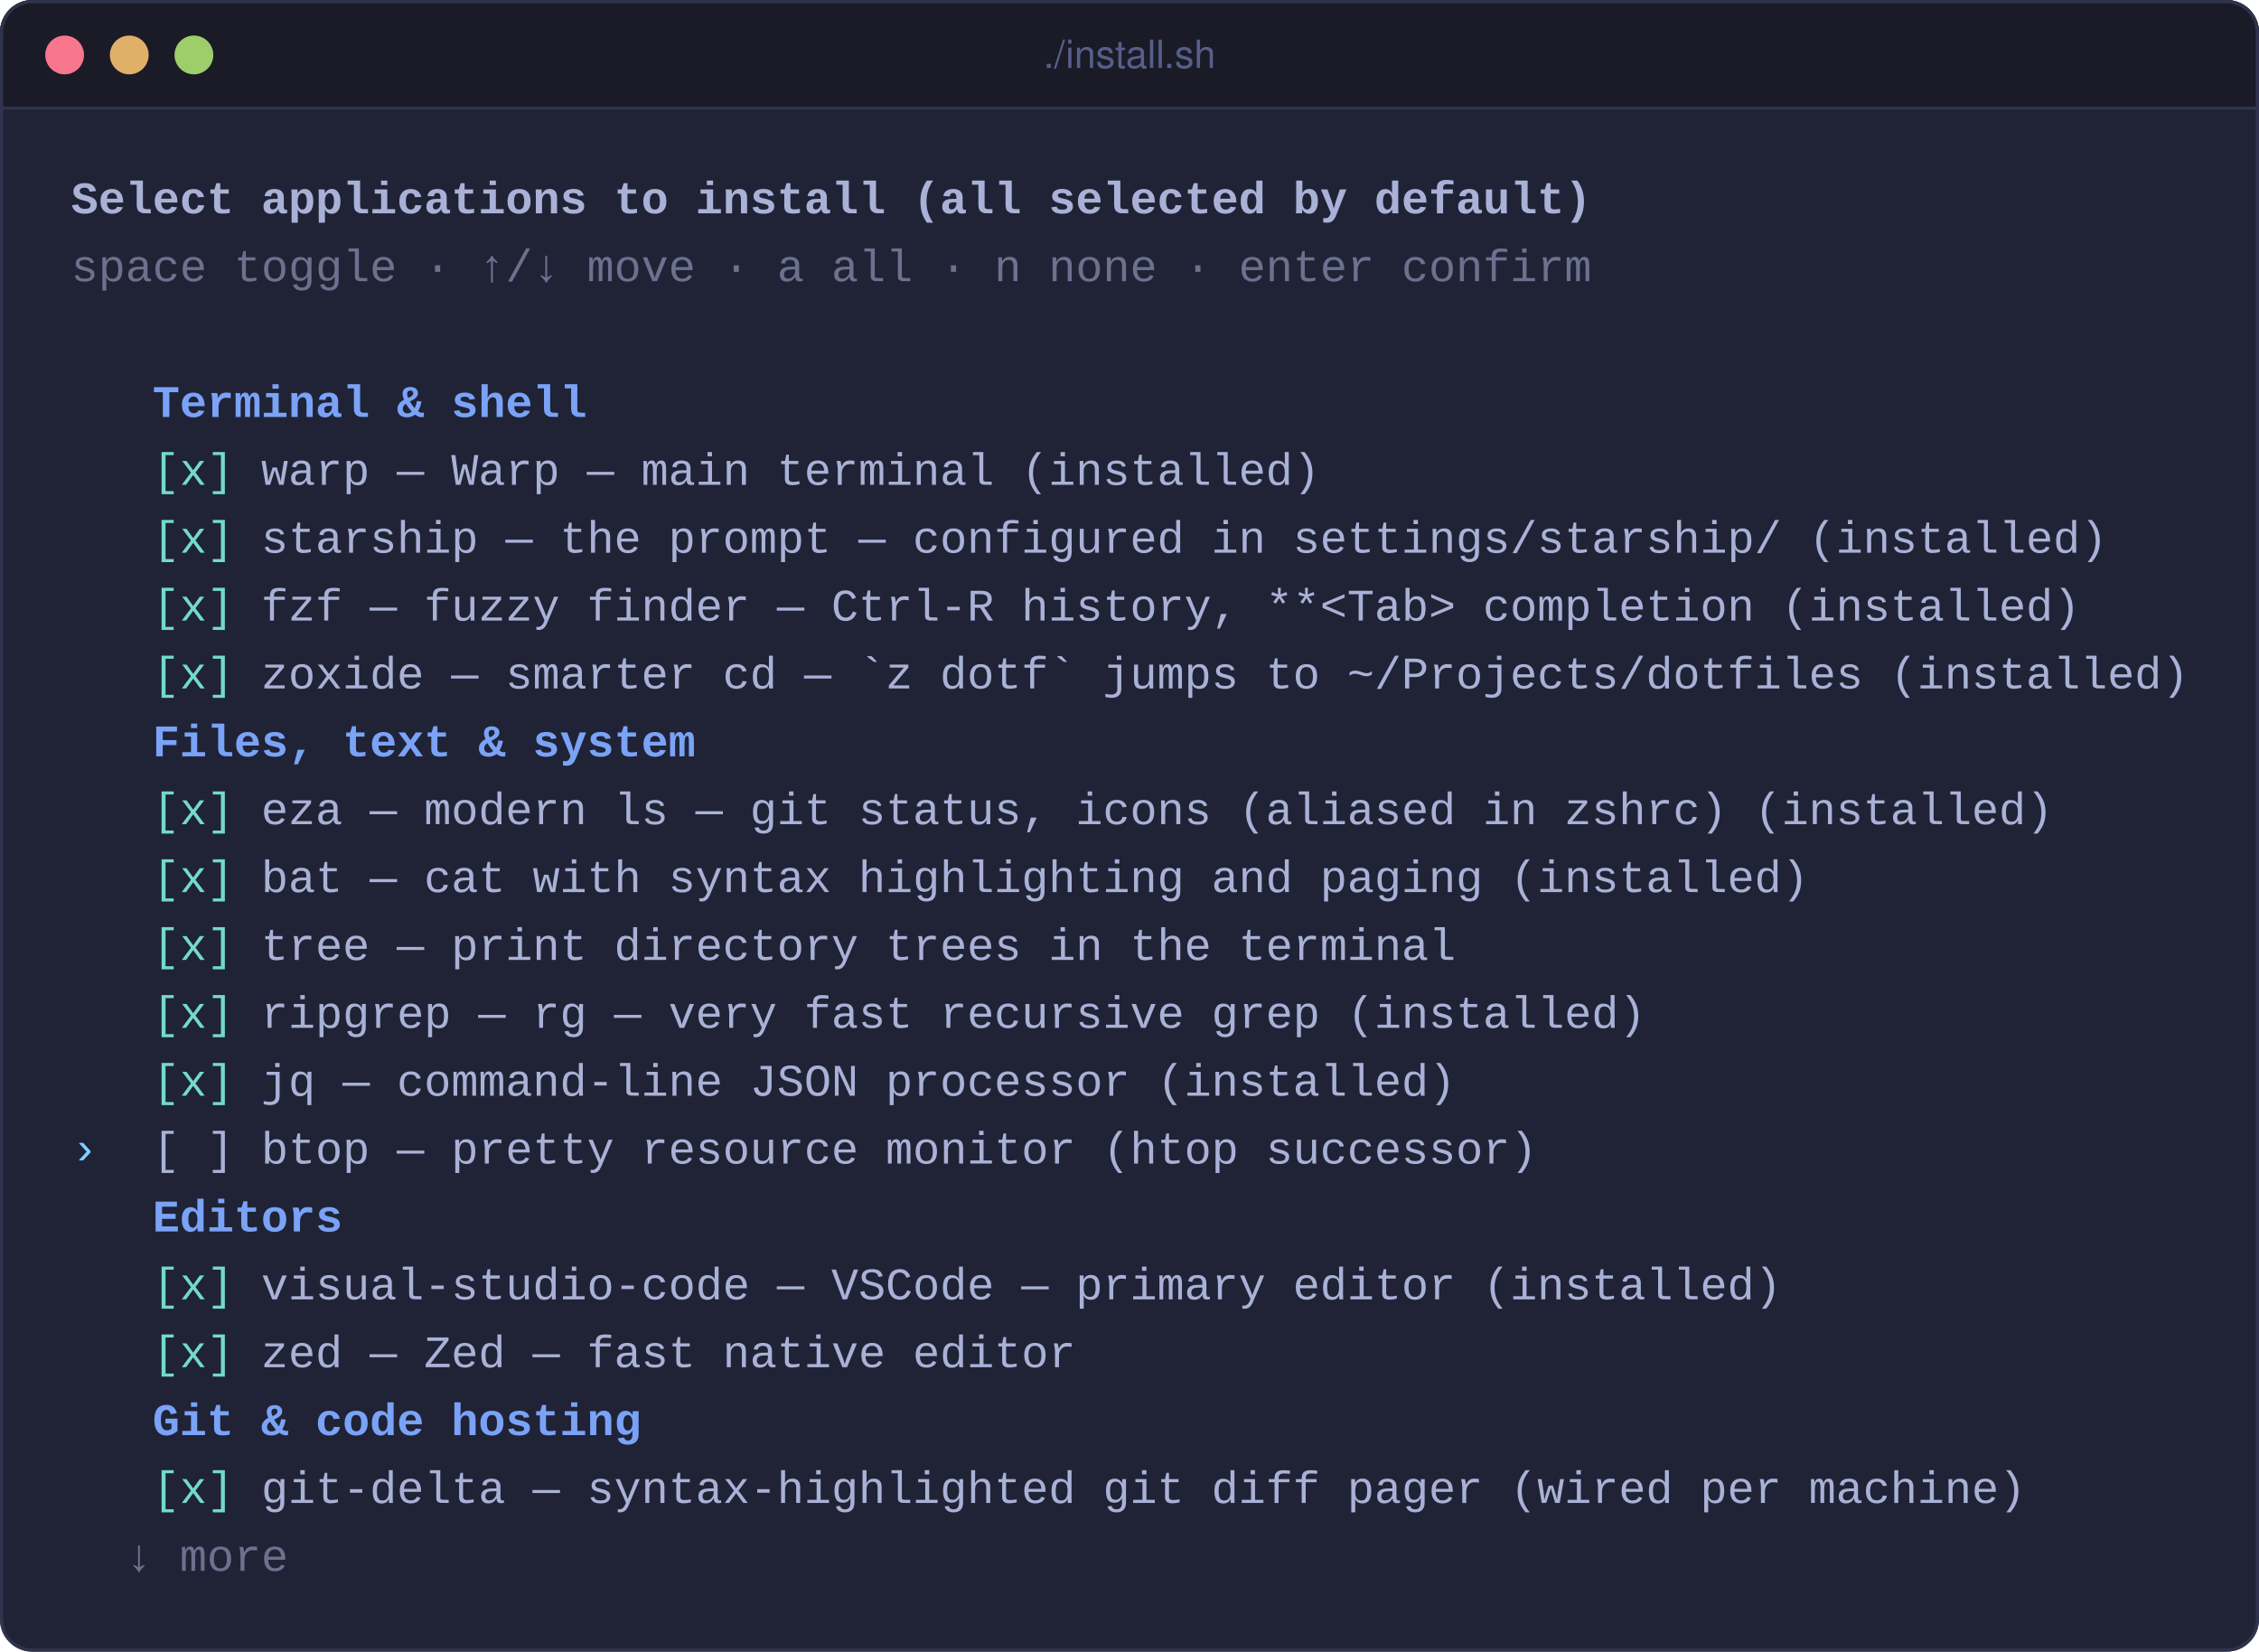
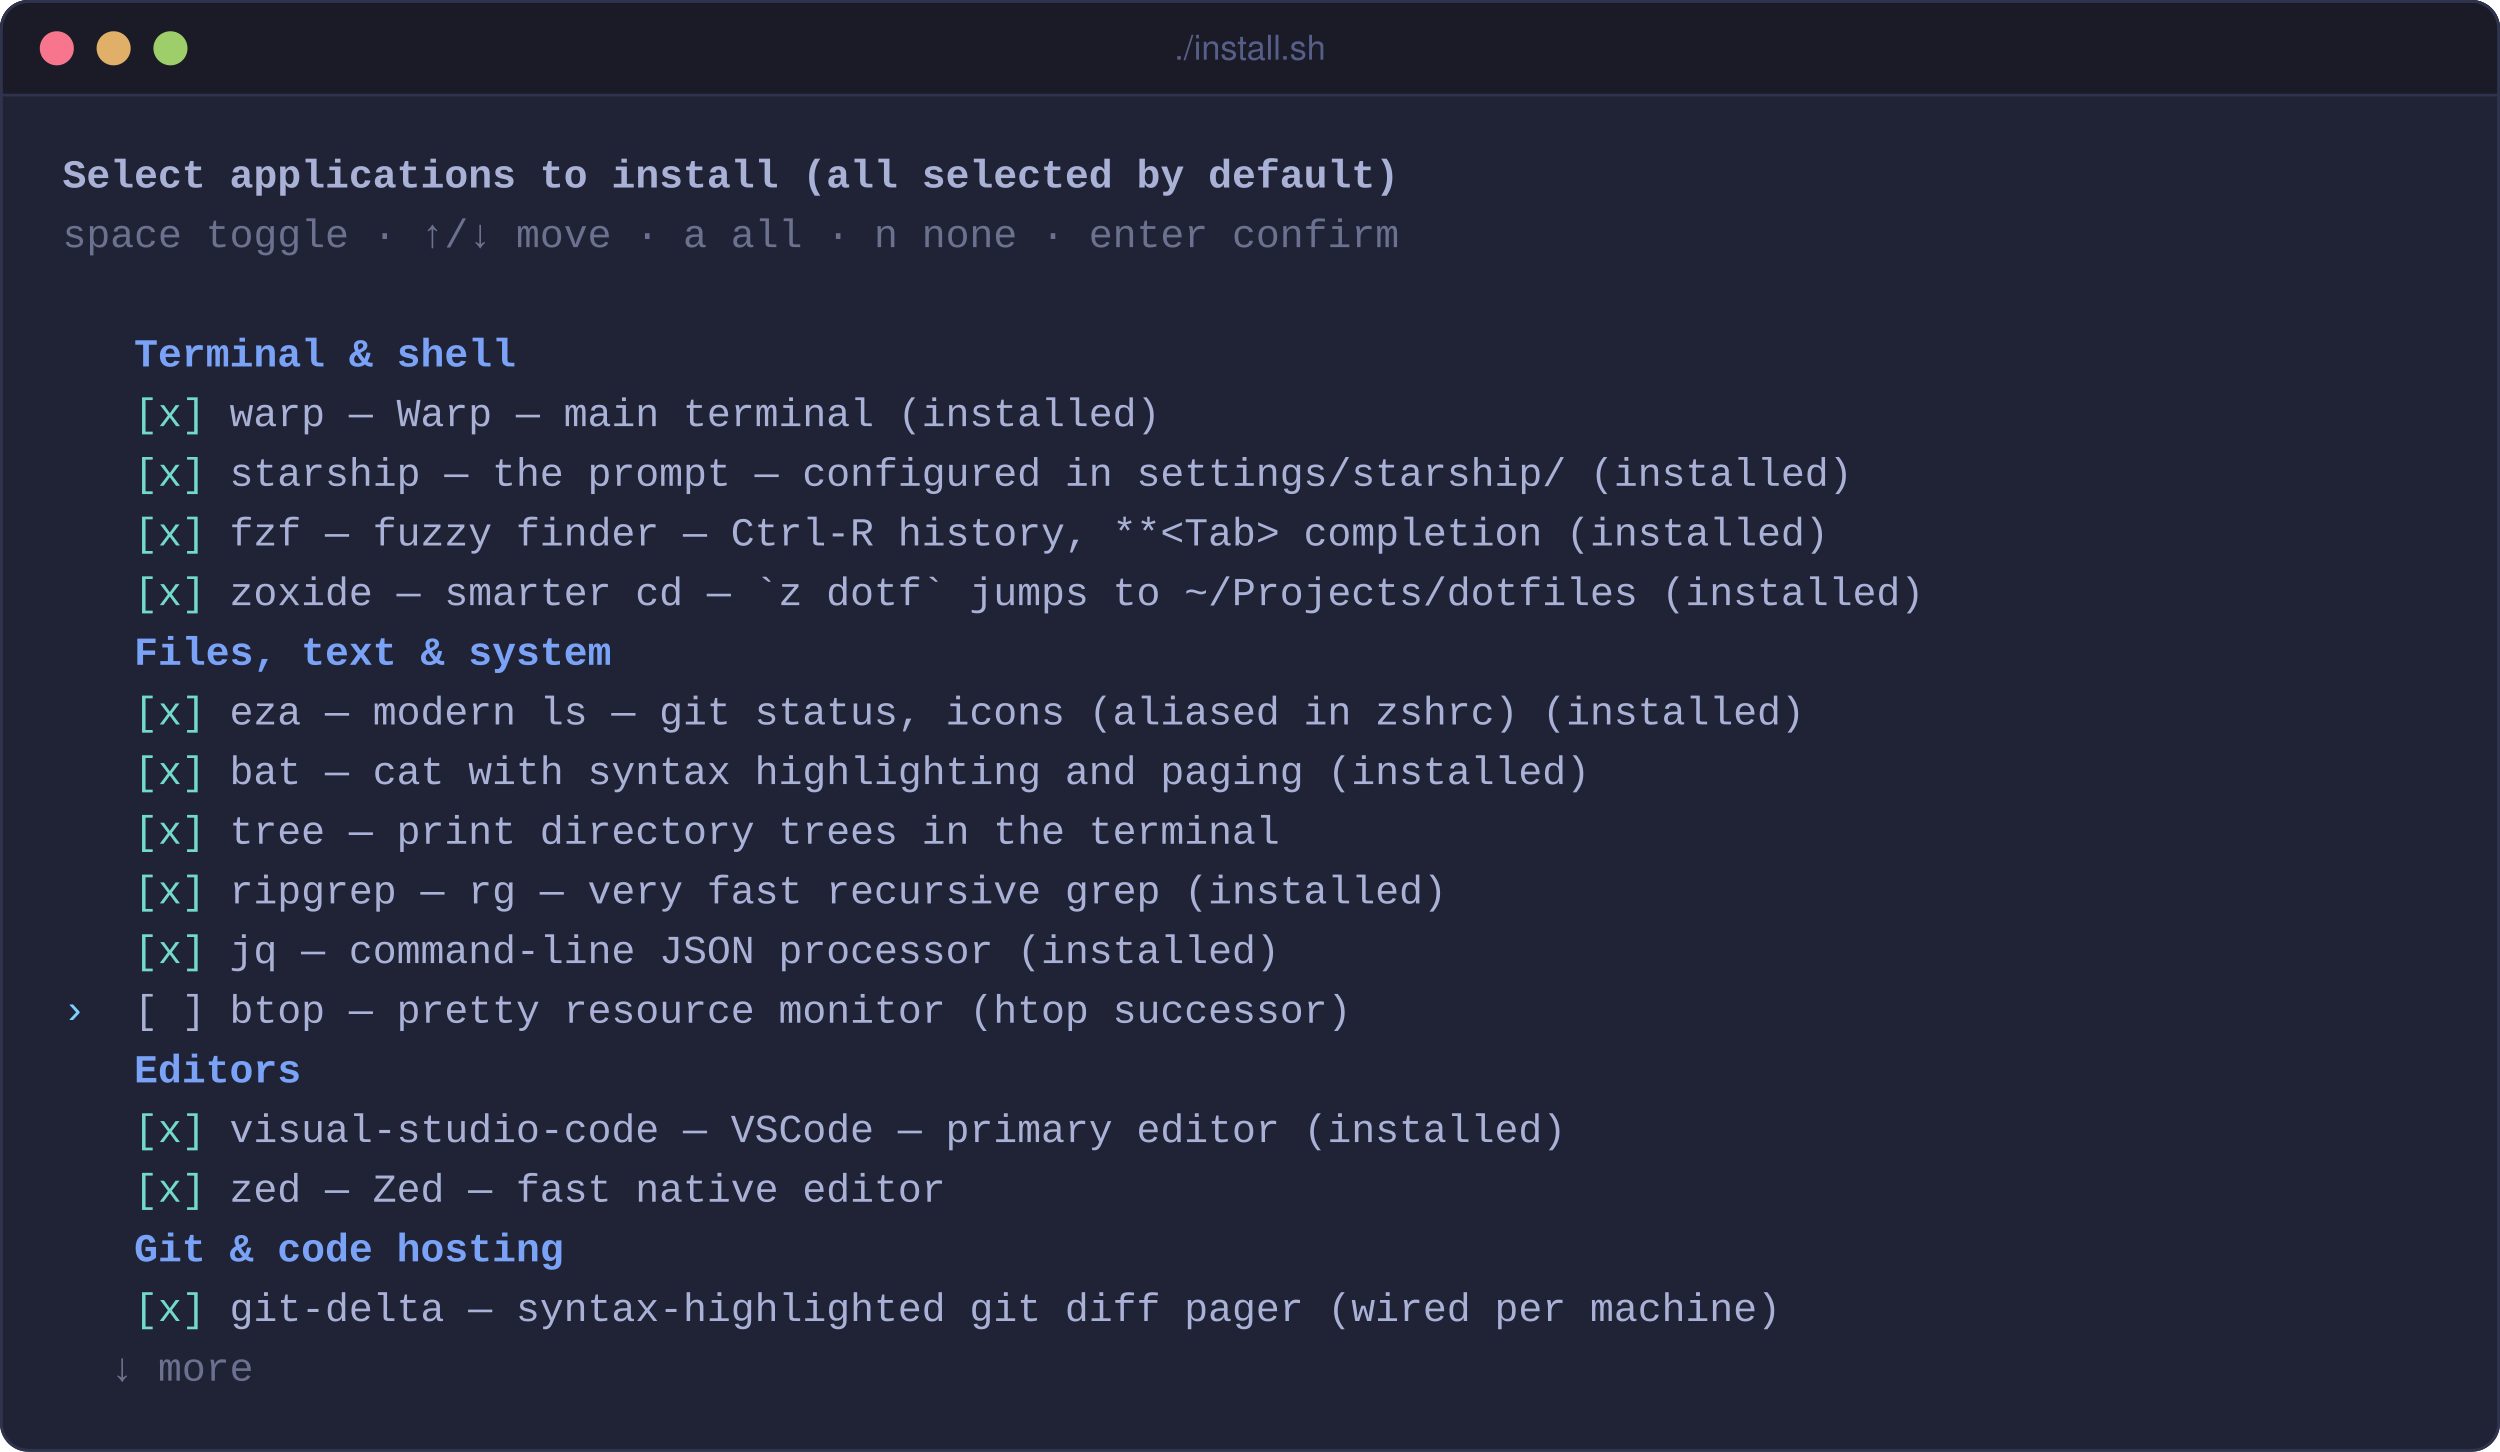
- <svg xmlns="http://www.w3.org/2000/svg" width="699" height="511" viewBox="0 0 699 511" role="img" aria-labelledby="t d">
+ <svg xmlns="http://www.w3.org/2000/svg" width="880" height="511" viewBox="0 0 880 511" role="img" aria-labelledby="t d">
  <defs>
    <clipPath id="w">
-       <rect width="699" height="511" rx="10" />
+       <rect width="880" height="511" rx="10" />
    </clipPath>
  </defs>
  <g clip-path="url(#w)">
-     <rect width="699" height="511" fill="#1f2335" />
-     <rect width="699" height="34" fill="#1a1b26" />
-     <line x1="0" y1="33.5" x2="699" y2="33.5" stroke="#2f334d" />
+     <rect width="880" height="511" fill="#1f2335" />
+     <rect width="880" height="34" fill="#1a1b26" />
+     <line x1="0" y1="33.5" x2="880" y2="33.5" stroke="#2f334d" />
    <circle cx="20" cy="17.0" r="6" fill="#f7768e" />
    <circle cx="40" cy="17.0" r="6" fill="#e0af68" />
    <circle cx="60" cy="17.0" r="6" fill="#9ece6a" />
-     <text x="349.5" y="21.0" text-anchor="middle" font-family="-apple-system, BlinkMacSystemFont, 'Segoe UI', Helvetica, Arial, sans-serif" font-size="12" fill="#565f89">./install.sh</text>
+     <text x="440.0" y="21.0" text-anchor="middle" font-family="-apple-system, BlinkMacSystemFont, 'Segoe UI', Helvetica, Arial, sans-serif" font-size="12" fill="#565f89">./install.sh</text>
  </g>
-   <rect x="0.5" y="0.5" width="698" height="510" rx="9.5" fill="none" stroke="#2f334d" />
+   <rect x="0.5" y="0.5" width="879" height="510" rx="9.5" fill="none" stroke="#2f334d" />
  <g font-family="ui-monospace, 'SF Mono', SFMono-Regular, Menlo, Monaco, Consolas, 'Liberation Mono', 'DejaVu Sans Mono', monospace" font-size="14">
    <text y="66.0" xml:space="preserve">
      <tspan x="22.0" textLength="470.4" lengthAdjust="spacingAndGlyphs" fill="#a9b1d6" font-weight="700">Select applications to install (all selected by default)</tspan>
    </text>
    <text y="87.0" xml:space="preserve">
      <tspan x="22.0" textLength="470.4" lengthAdjust="spacingAndGlyphs" fill="#a9b1d6" fill-opacity="0.55">space toggle · ↑/↓ move · a all · n none · enter confirm</tspan>
    </text>
    <text y="129.0" xml:space="preserve">
      <tspan x="47.2" textLength="134.4" lengthAdjust="spacingAndGlyphs" fill="#7aa2f7" font-weight="700">Terminal &amp; shell</tspan>
    </text>
    <text y="150.0" xml:space="preserve">
      <tspan x="47.2" textLength="25.2" lengthAdjust="spacingAndGlyphs" fill="#73daca">[x]</tspan>
      <tspan x="72.4" textLength="336.0" lengthAdjust="spacingAndGlyphs" fill="#a9b1d6"> warp — Warp — main terminal (installed)</tspan>
    </text>
    <text y="171.0" xml:space="preserve">
      <tspan x="47.2" textLength="25.2" lengthAdjust="spacingAndGlyphs" fill="#73daca">[x]</tspan>
      <tspan x="72.4" textLength="579.6" lengthAdjust="spacingAndGlyphs" fill="#a9b1d6"> starship — the prompt — configured in settings/starship/ (installed)</tspan>
    </text>
    <text y="192.0" xml:space="preserve">
      <tspan x="47.2" textLength="25.2" lengthAdjust="spacingAndGlyphs" fill="#73daca">[x]</tspan>
      <tspan x="72.4" textLength="571.2" lengthAdjust="spacingAndGlyphs" fill="#a9b1d6"> fzf — fuzzy finder — Ctrl-R history, **&lt;Tab&gt; completion (installed)</tspan>
    </text>
    <text y="213.0" xml:space="preserve">
      <tspan x="47.2" textLength="25.2" lengthAdjust="spacingAndGlyphs" fill="#73daca">[x]</tspan>
      <tspan x="72.4" textLength="604.8" lengthAdjust="spacingAndGlyphs" fill="#a9b1d6"> zoxide — smarter cd — `z dotf` jumps to ~/Projects/dotfiles (installed)</tspan>
    </text>
    <text y="234.0" xml:space="preserve">
      <tspan x="47.2" textLength="168.0" lengthAdjust="spacingAndGlyphs" fill="#7aa2f7" font-weight="700">Files, text &amp; system</tspan>
    </text>
    <text y="255.0" xml:space="preserve">
      <tspan x="47.2" textLength="25.2" lengthAdjust="spacingAndGlyphs" fill="#73daca">[x]</tspan>
      <tspan x="72.4" textLength="562.8" lengthAdjust="spacingAndGlyphs" fill="#a9b1d6"> eza — modern ls — git status, icons (aliased in zshrc) (installed)</tspan>
    </text>
    <text y="276.0" xml:space="preserve">
      <tspan x="47.2" textLength="25.2" lengthAdjust="spacingAndGlyphs" fill="#73daca">[x]</tspan>
      <tspan x="72.4" textLength="487.2" lengthAdjust="spacingAndGlyphs" fill="#a9b1d6"> bat — cat with syntax highlighting and paging (installed)</tspan>
    </text>
    <text y="297.0" xml:space="preserve">
      <tspan x="47.2" textLength="25.2" lengthAdjust="spacingAndGlyphs" fill="#73daca">[x]</tspan>
      <tspan x="72.4" textLength="378.0" lengthAdjust="spacingAndGlyphs" fill="#a9b1d6"> tree — print directory trees in the terminal</tspan>
    </text>
    <text y="318.0" xml:space="preserve">
      <tspan x="47.2" textLength="25.2" lengthAdjust="spacingAndGlyphs" fill="#73daca">[x]</tspan>
      <tspan x="72.4" textLength="436.8" lengthAdjust="spacingAndGlyphs" fill="#a9b1d6"> ripgrep — rg — very fast recursive grep (installed)</tspan>
    </text>
    <text y="339.0" xml:space="preserve">
      <tspan x="47.2" textLength="25.2" lengthAdjust="spacingAndGlyphs" fill="#73daca">[x]</tspan>
      <tspan x="72.4" textLength="378.0" lengthAdjust="spacingAndGlyphs" fill="#a9b1d6"> jq — command-line JSON processor (installed)</tspan>
    </text>
    <text y="360.0" xml:space="preserve">
      <tspan x="22.0" textLength="8.4" lengthAdjust="spacingAndGlyphs" fill="#7dcfff">›</tspan>
      <tspan x="30.4" textLength="445.2" lengthAdjust="spacingAndGlyphs" fill="#a9b1d6">  [ ] btop — pretty resource monitor (htop successor)</tspan>
    </text>
    <text y="381.0" xml:space="preserve">
      <tspan x="47.2" textLength="58.8" lengthAdjust="spacingAndGlyphs" fill="#7aa2f7" font-weight="700">Editors</tspan>
    </text>
    <text y="402.0" xml:space="preserve">
      <tspan x="47.2" textLength="25.2" lengthAdjust="spacingAndGlyphs" fill="#73daca">[x]</tspan>
      <tspan x="72.4" textLength="478.8" lengthAdjust="spacingAndGlyphs" fill="#a9b1d6"> visual-studio-code — VSCode — primary editor (installed)</tspan>
    </text>
    <text y="423.0" xml:space="preserve">
      <tspan x="47.2" textLength="25.2" lengthAdjust="spacingAndGlyphs" fill="#73daca">[x]</tspan>
      <tspan x="72.4" textLength="260.4" lengthAdjust="spacingAndGlyphs" fill="#a9b1d6"> zed — Zed — fast native editor</tspan>
    </text>
    <text y="444.0" xml:space="preserve">
      <tspan x="47.2" textLength="151.2" lengthAdjust="spacingAndGlyphs" fill="#7aa2f7" font-weight="700">Git &amp; code hosting</tspan>
    </text>
    <text y="465.0" xml:space="preserve">
      <tspan x="47.2" textLength="25.2" lengthAdjust="spacingAndGlyphs" fill="#73daca">[x]</tspan>
      <tspan x="72.4" textLength="554.4" lengthAdjust="spacingAndGlyphs" fill="#a9b1d6"> git-delta — syntax-highlighted git diff pager (wired per machine)</tspan>
    </text>
    <text y="486.0" xml:space="preserve">
      <tspan x="22.0" textLength="67.2" lengthAdjust="spacingAndGlyphs" fill="#a9b1d6" fill-opacity="0.55">  ↓ more</tspan>
    </text>
  </g>
</svg>
